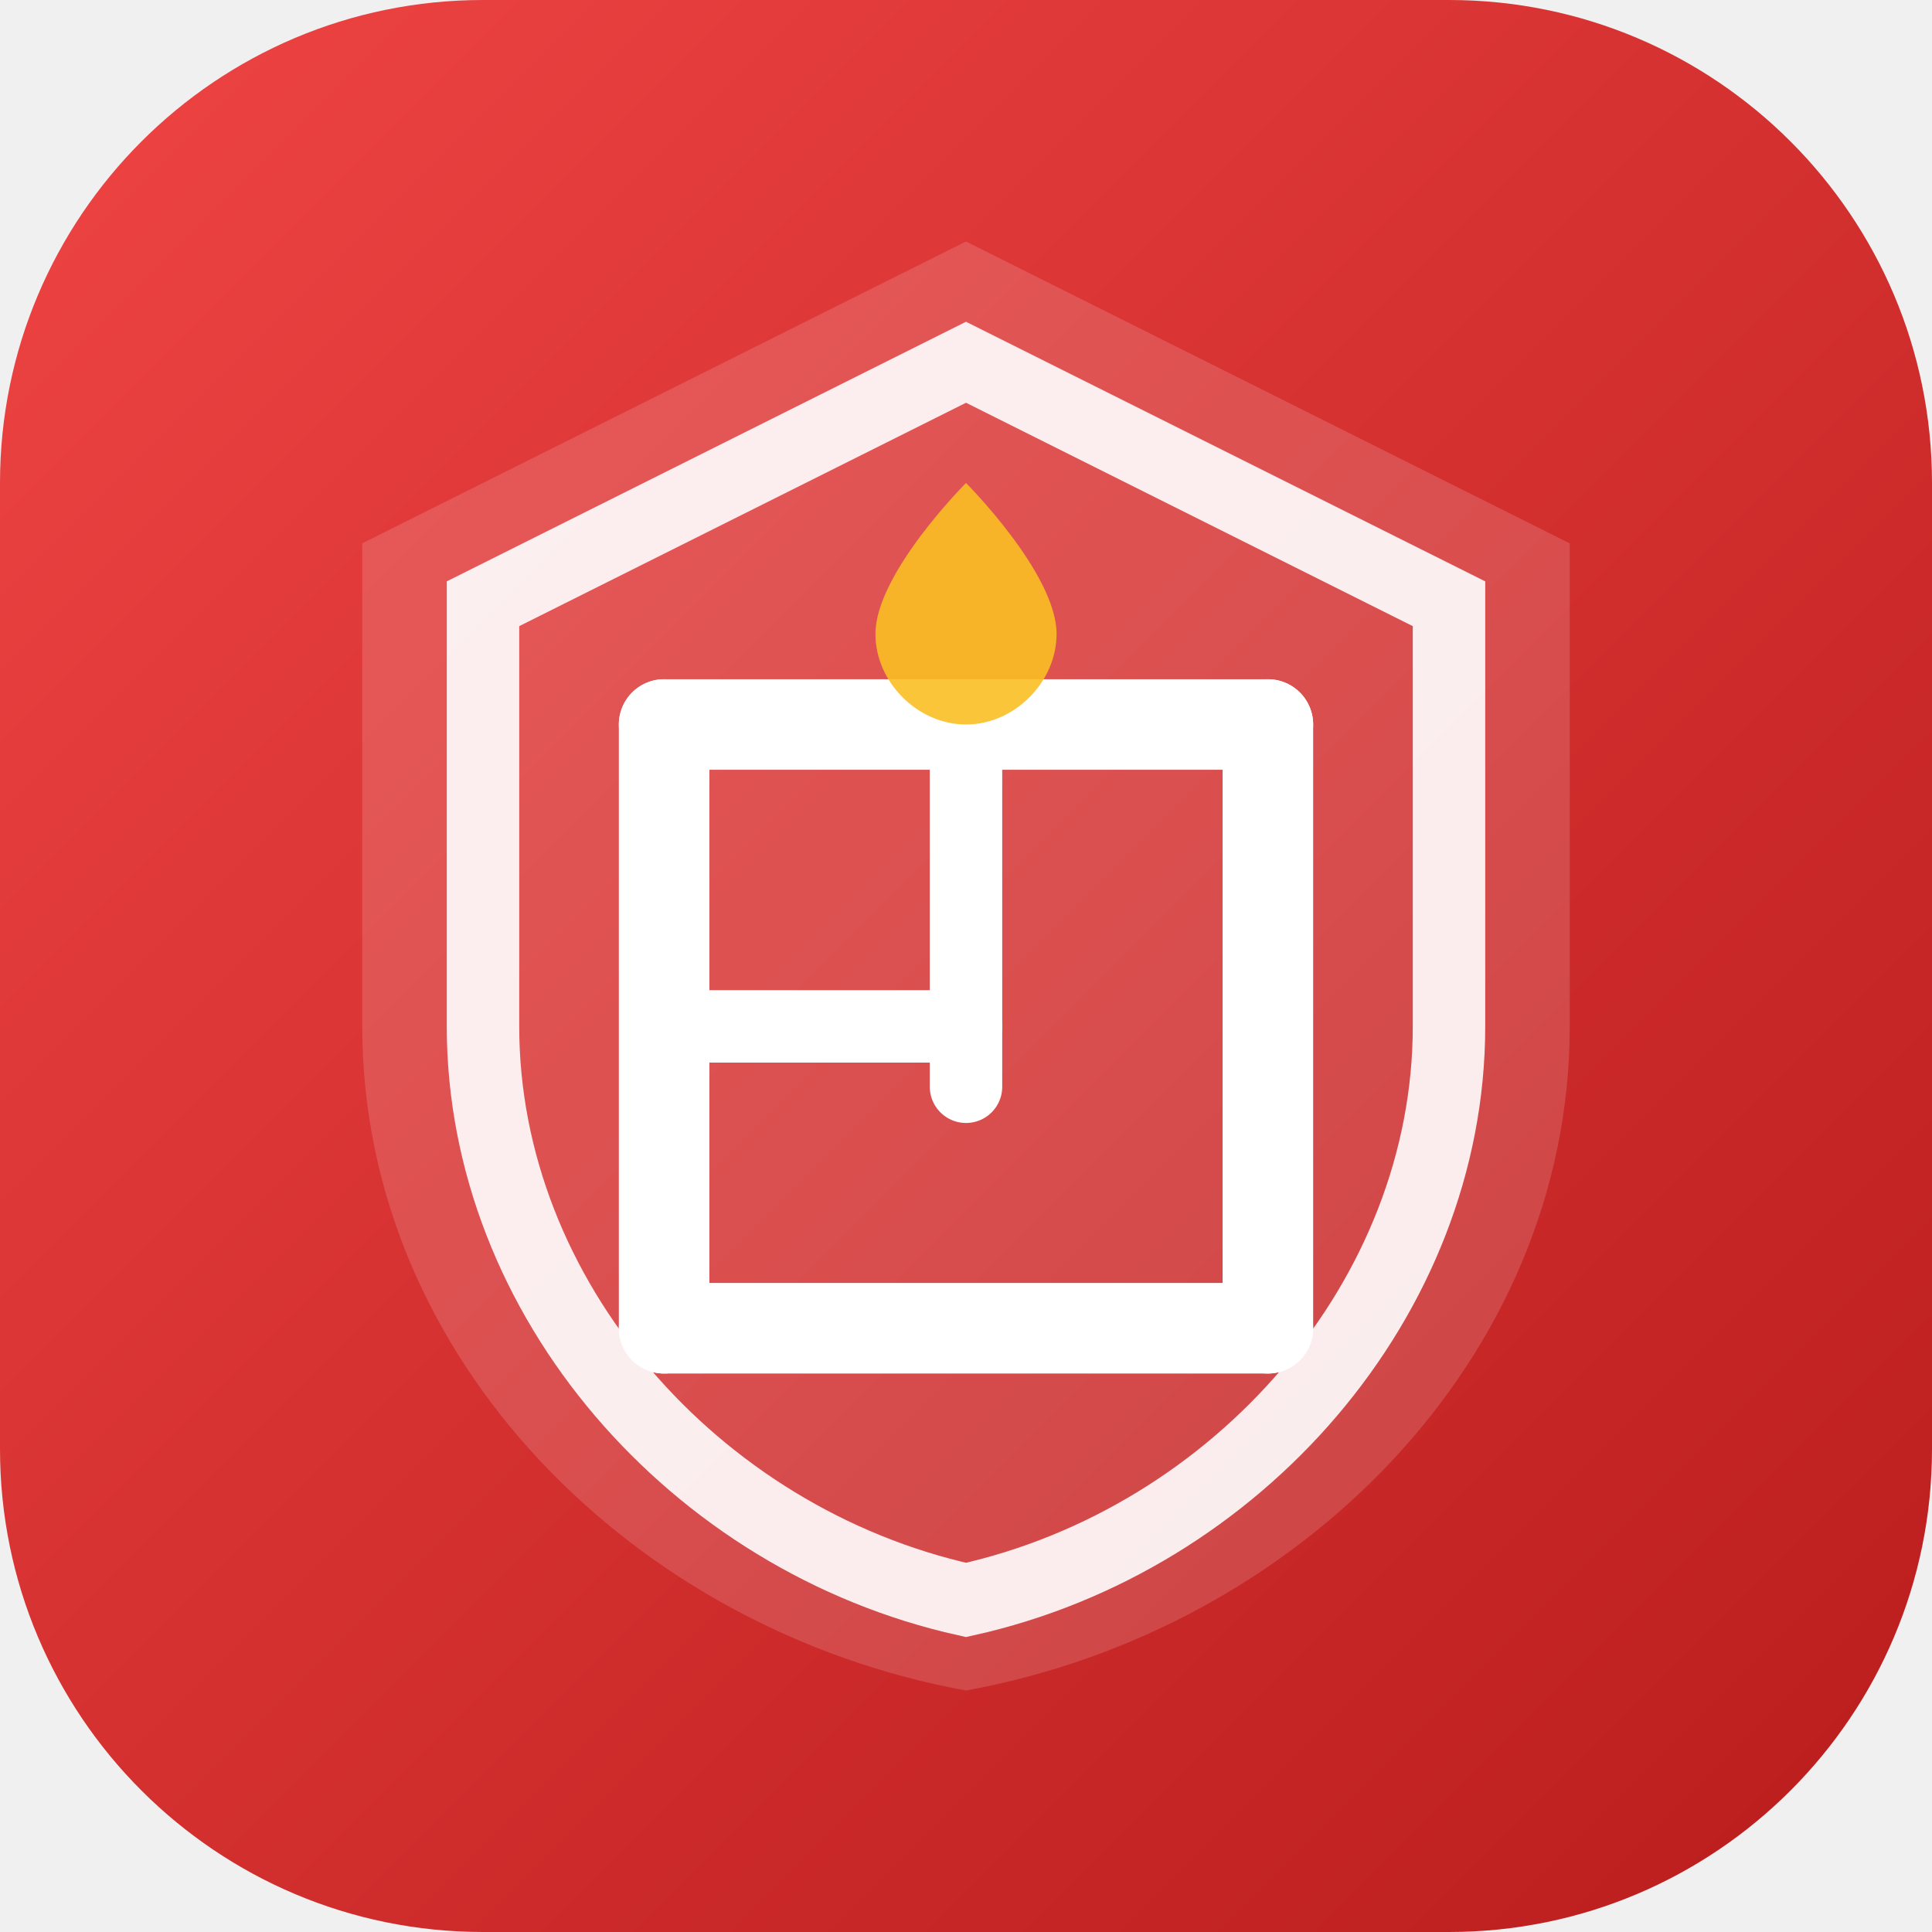
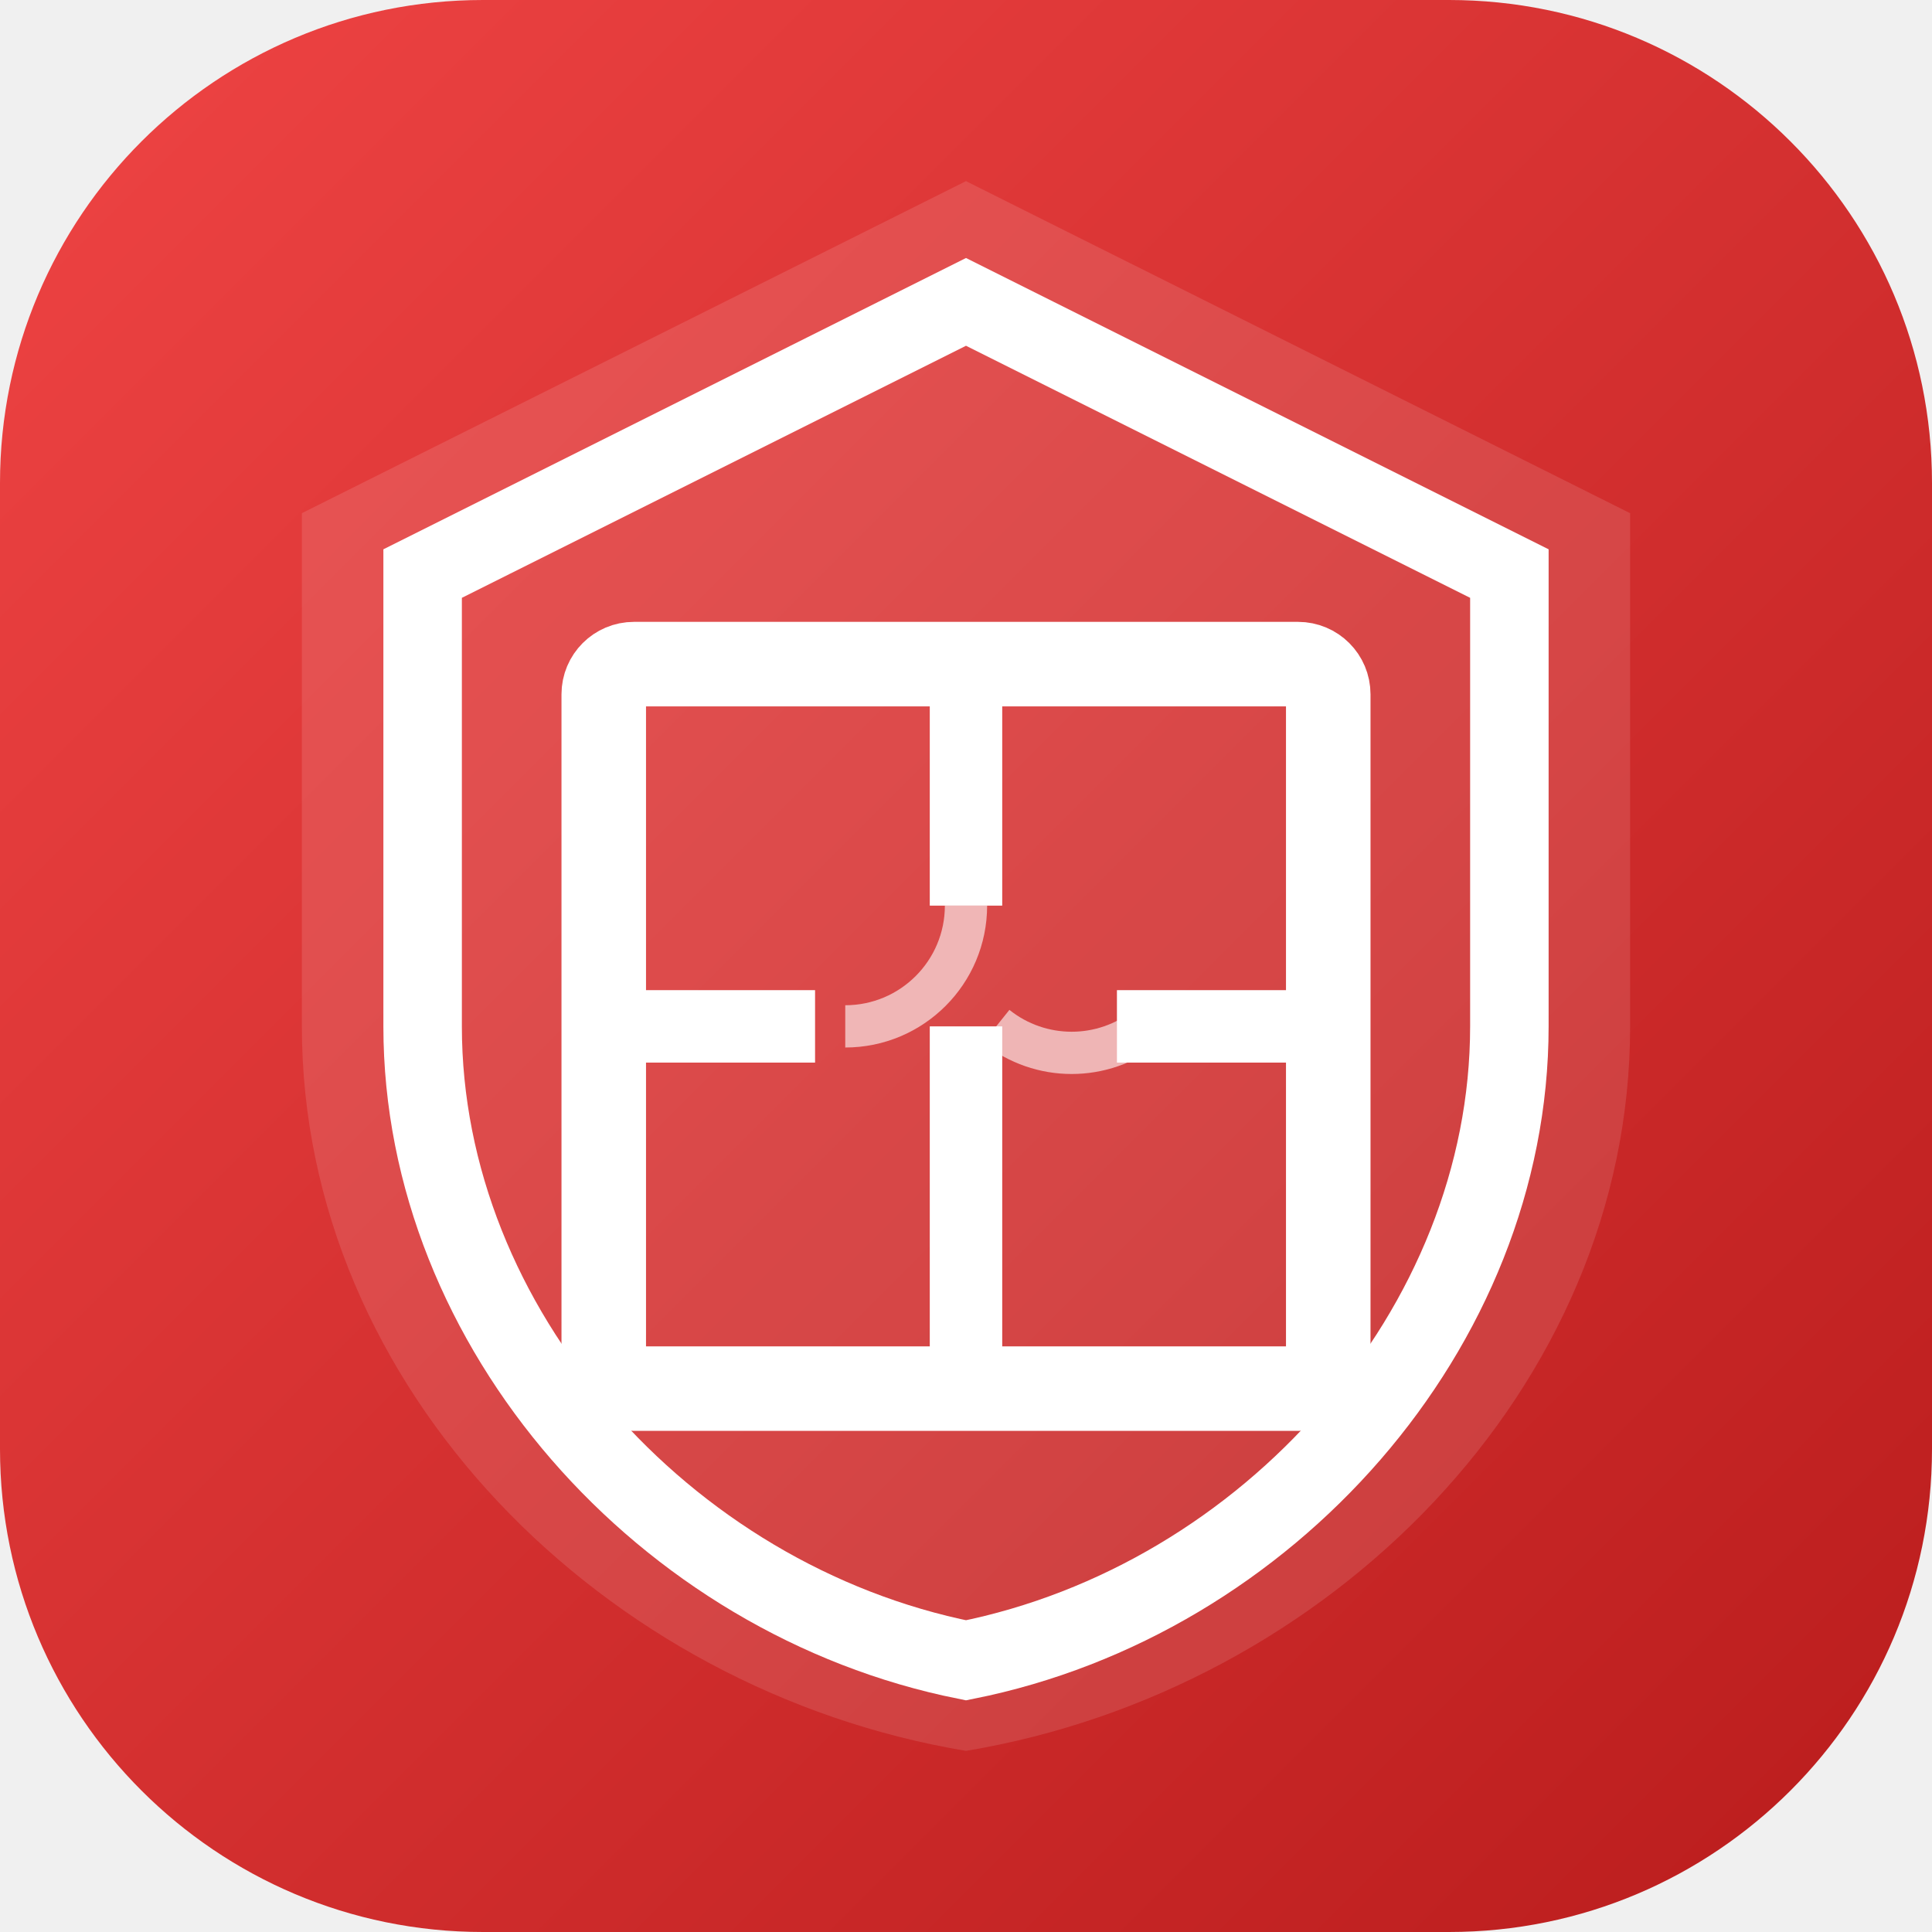
<svg xmlns="http://www.w3.org/2000/svg" viewBox="0 0 32 32">
  <defs>
    <linearGradient id="bg" x1="0" y1="0" x2="1" y2="1">
      <stop offset="0%" stop-color="#ef4444" />
      <stop offset="100%" stop-color="#b91c1c" />
    </linearGradient>
  </defs>
  <rect width="32" height="32" rx="8" fill="url(#bg)" />
-   <path d="M16 4 L26 9 V17 C26 22.5 21.5 27 16 28 C10.5 27 6 22.5 6 17 V9 Z" fill="white" opacity="0.15" />
-   <path d="M16 6 L24 10 V17 C24 21.5 20.5 25.5 16 26.5 C11.5 25.5 8 21.5 8 17 V10 Z" fill="none" stroke="white" stroke-width="1.2" opacity="0.9" />
-   <line x1="11" y1="12" x2="21" y2="12" stroke="white" stroke-width="1.5" stroke-linecap="round" />
-   <line x1="11" y1="12" x2="11" y2="22" stroke="white" stroke-width="1.5" stroke-linecap="round" />
-   <line x1="21" y1="12" x2="21" y2="22" stroke="white" stroke-width="1.5" stroke-linecap="round" />
-   <line x1="11" y1="22" x2="21" y2="22" stroke="white" stroke-width="1.5" stroke-linecap="round" />
-   <line x1="16" y1="12" x2="16" y2="18" stroke="white" stroke-width="1.2" stroke-linecap="round" />
-   <line x1="11" y1="17" x2="16" y2="17" stroke="white" stroke-width="1.2" stroke-linecap="round" />
-   <path d="M16 8 C16 8 17.5 9.5 17.5 10.5 C17.5 11.3 16.8 12 16 12 C15.2 12 14.5 11.3 14.5 10.5 C14.5 9.5 16 8 16 8Z" fill="#fbbf24" opacity="0.9" />
+   <path d="M16 3 L27 8.5 V17 C27 23 22 28 16 29 C10 28 5 23 5 17 V8.5 Z" fill="white" opacity="0.12" />
+   <path d="M16 5 L25 9.5 V17 C25 22 21 26.5 16 27.5 C11 26.5 7 22 7 17 V9.5 Z" fill="none" stroke="white" stroke-width="1.3" />
+   <rect x="10" y="11" width="12" height="12" rx="0.5" fill="none" stroke="white" stroke-width="1.4" />
+   <line x1="16" y1="11" x2="16" y2="15" stroke="white" stroke-width="1.2" />
+   <line x1="16" y1="17" x2="16" y2="23" stroke="white" stroke-width="1.2" />
+   <line x1="10" y1="17" x2="13.5" y2="17" stroke="white" stroke-width="1.2" />
+   <line x1="18.5" y1="17" x2="22" y2="17" stroke="white" stroke-width="1.2" />
+   <path d="M16 15 A2 2 0 0 1 14 17" fill="none" stroke="white" stroke-width="0.7" opacity="0.6" />
+   <path d="M16 17 A2 2 0 0 0 18.5 17" fill="none" stroke="white" stroke-width="0.7" opacity="0.6" transform="translate(0.5,0)" />
</svg>
